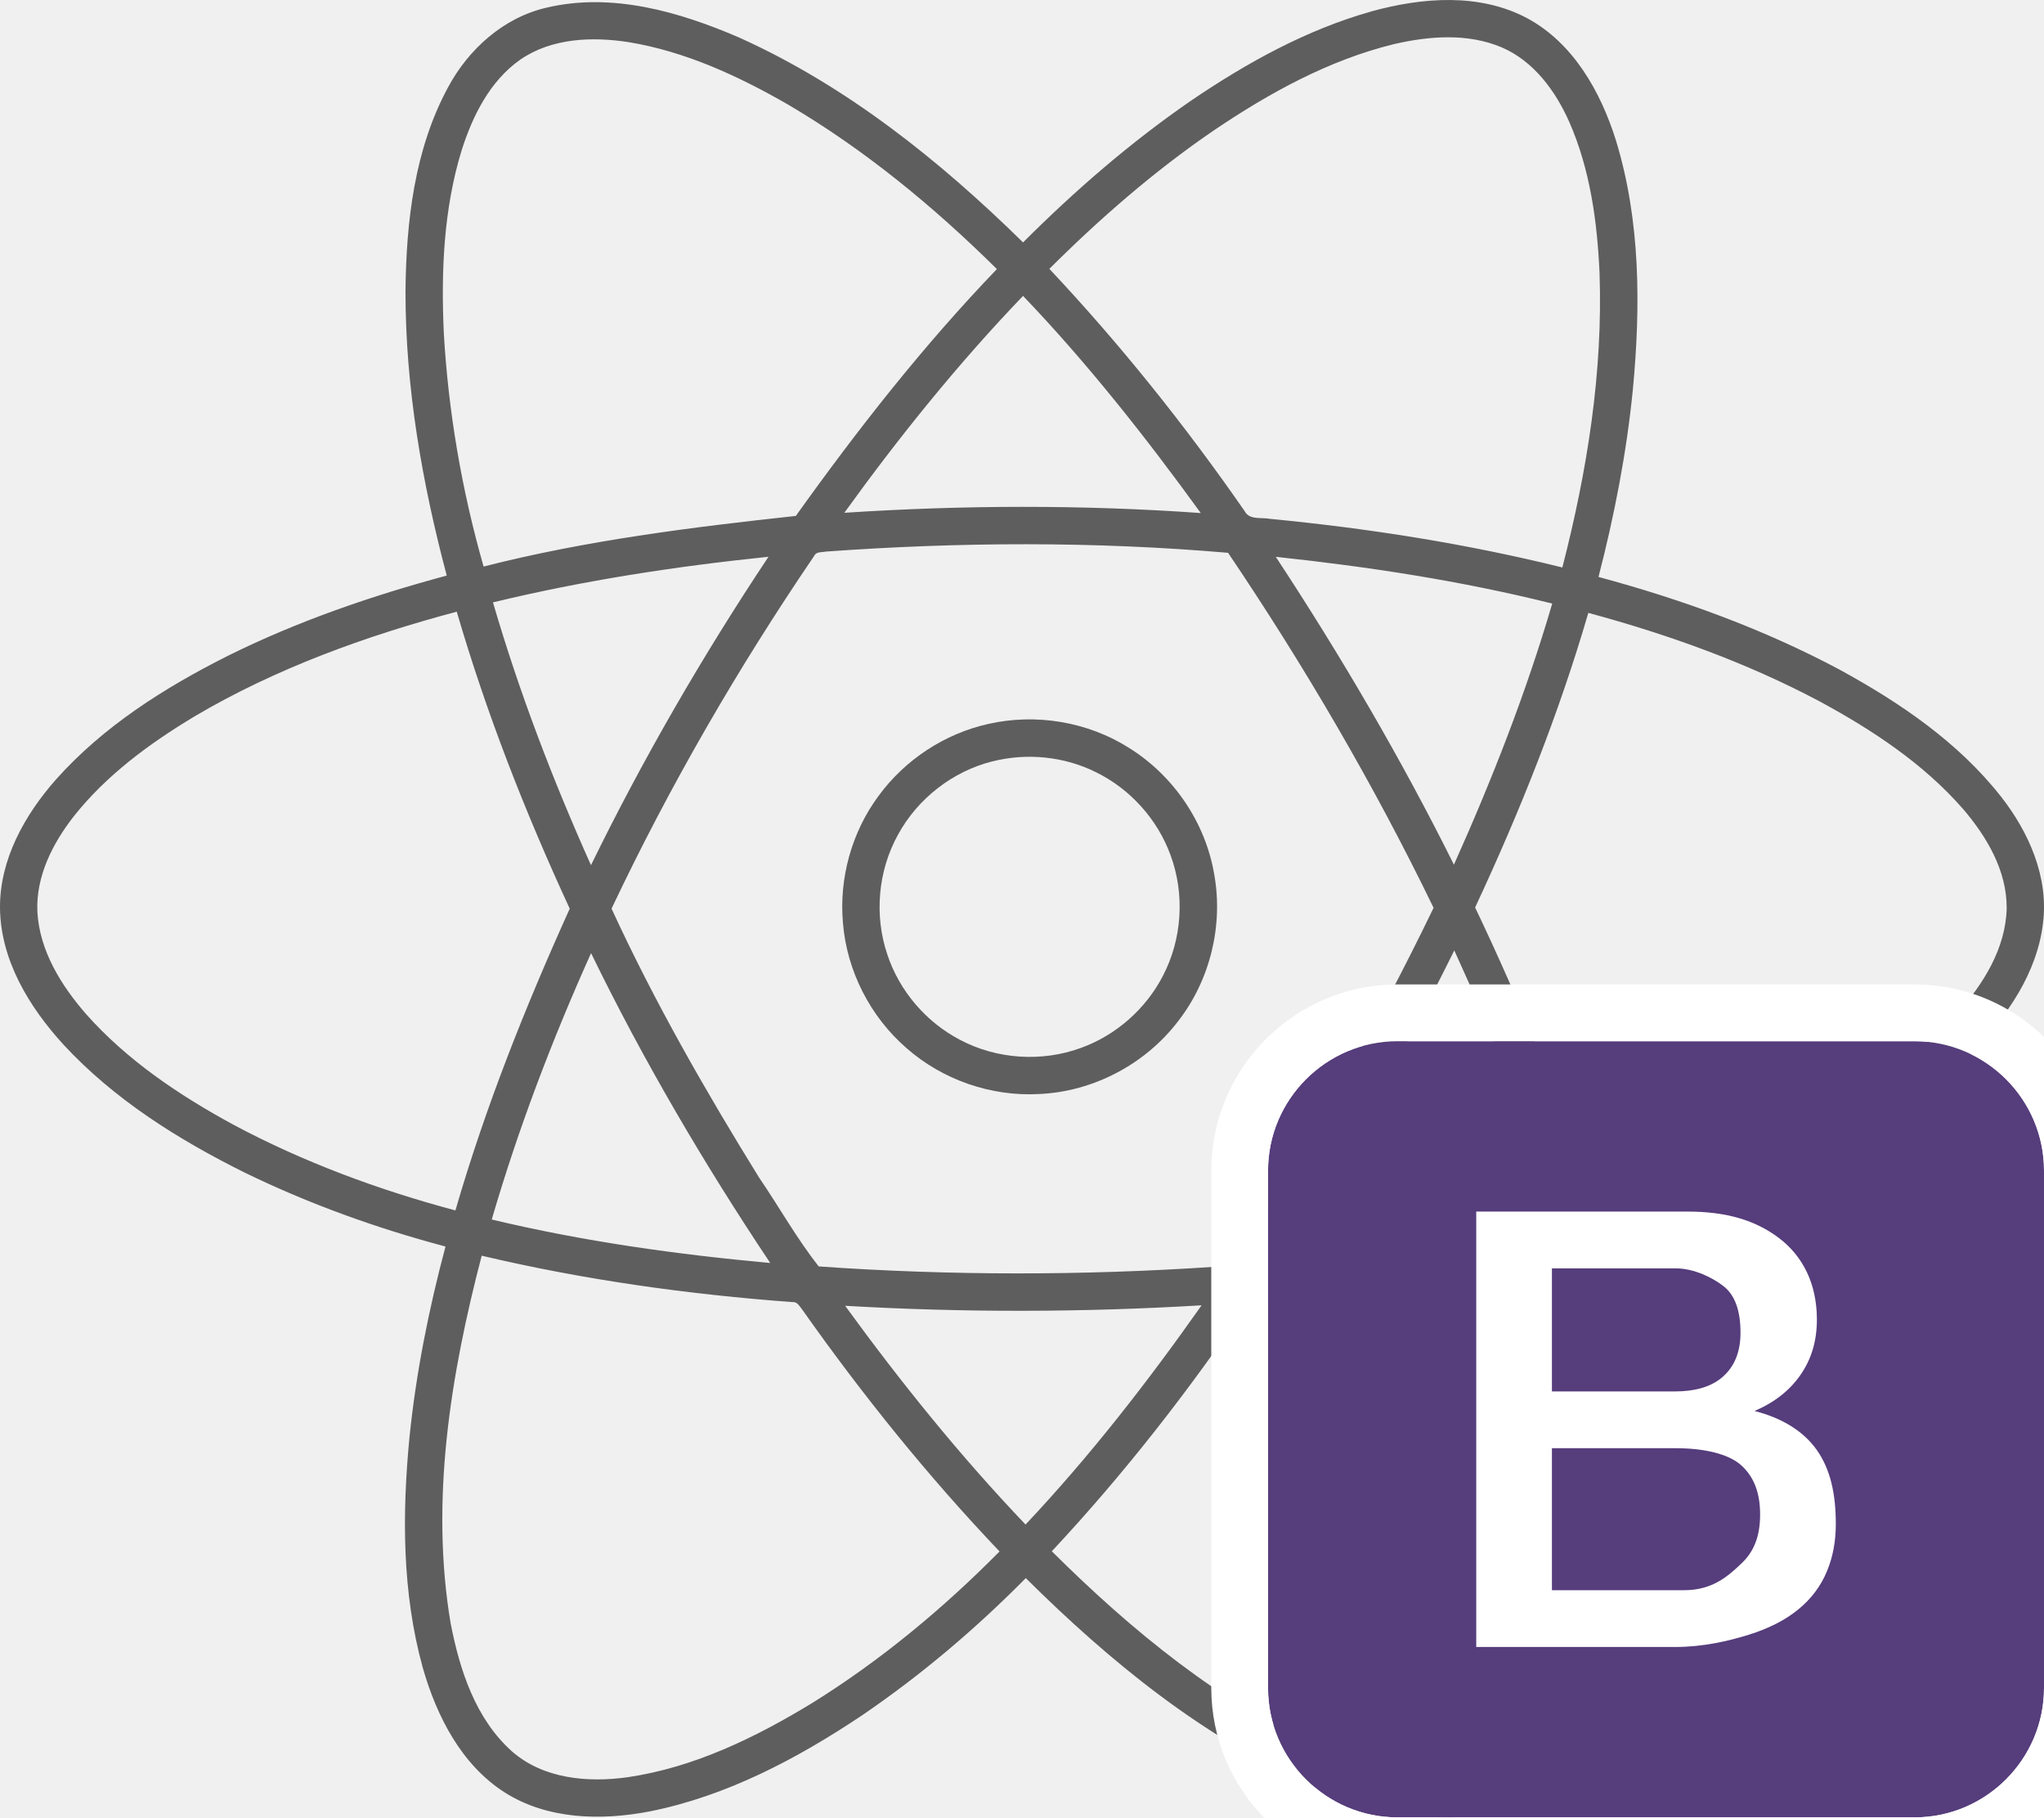
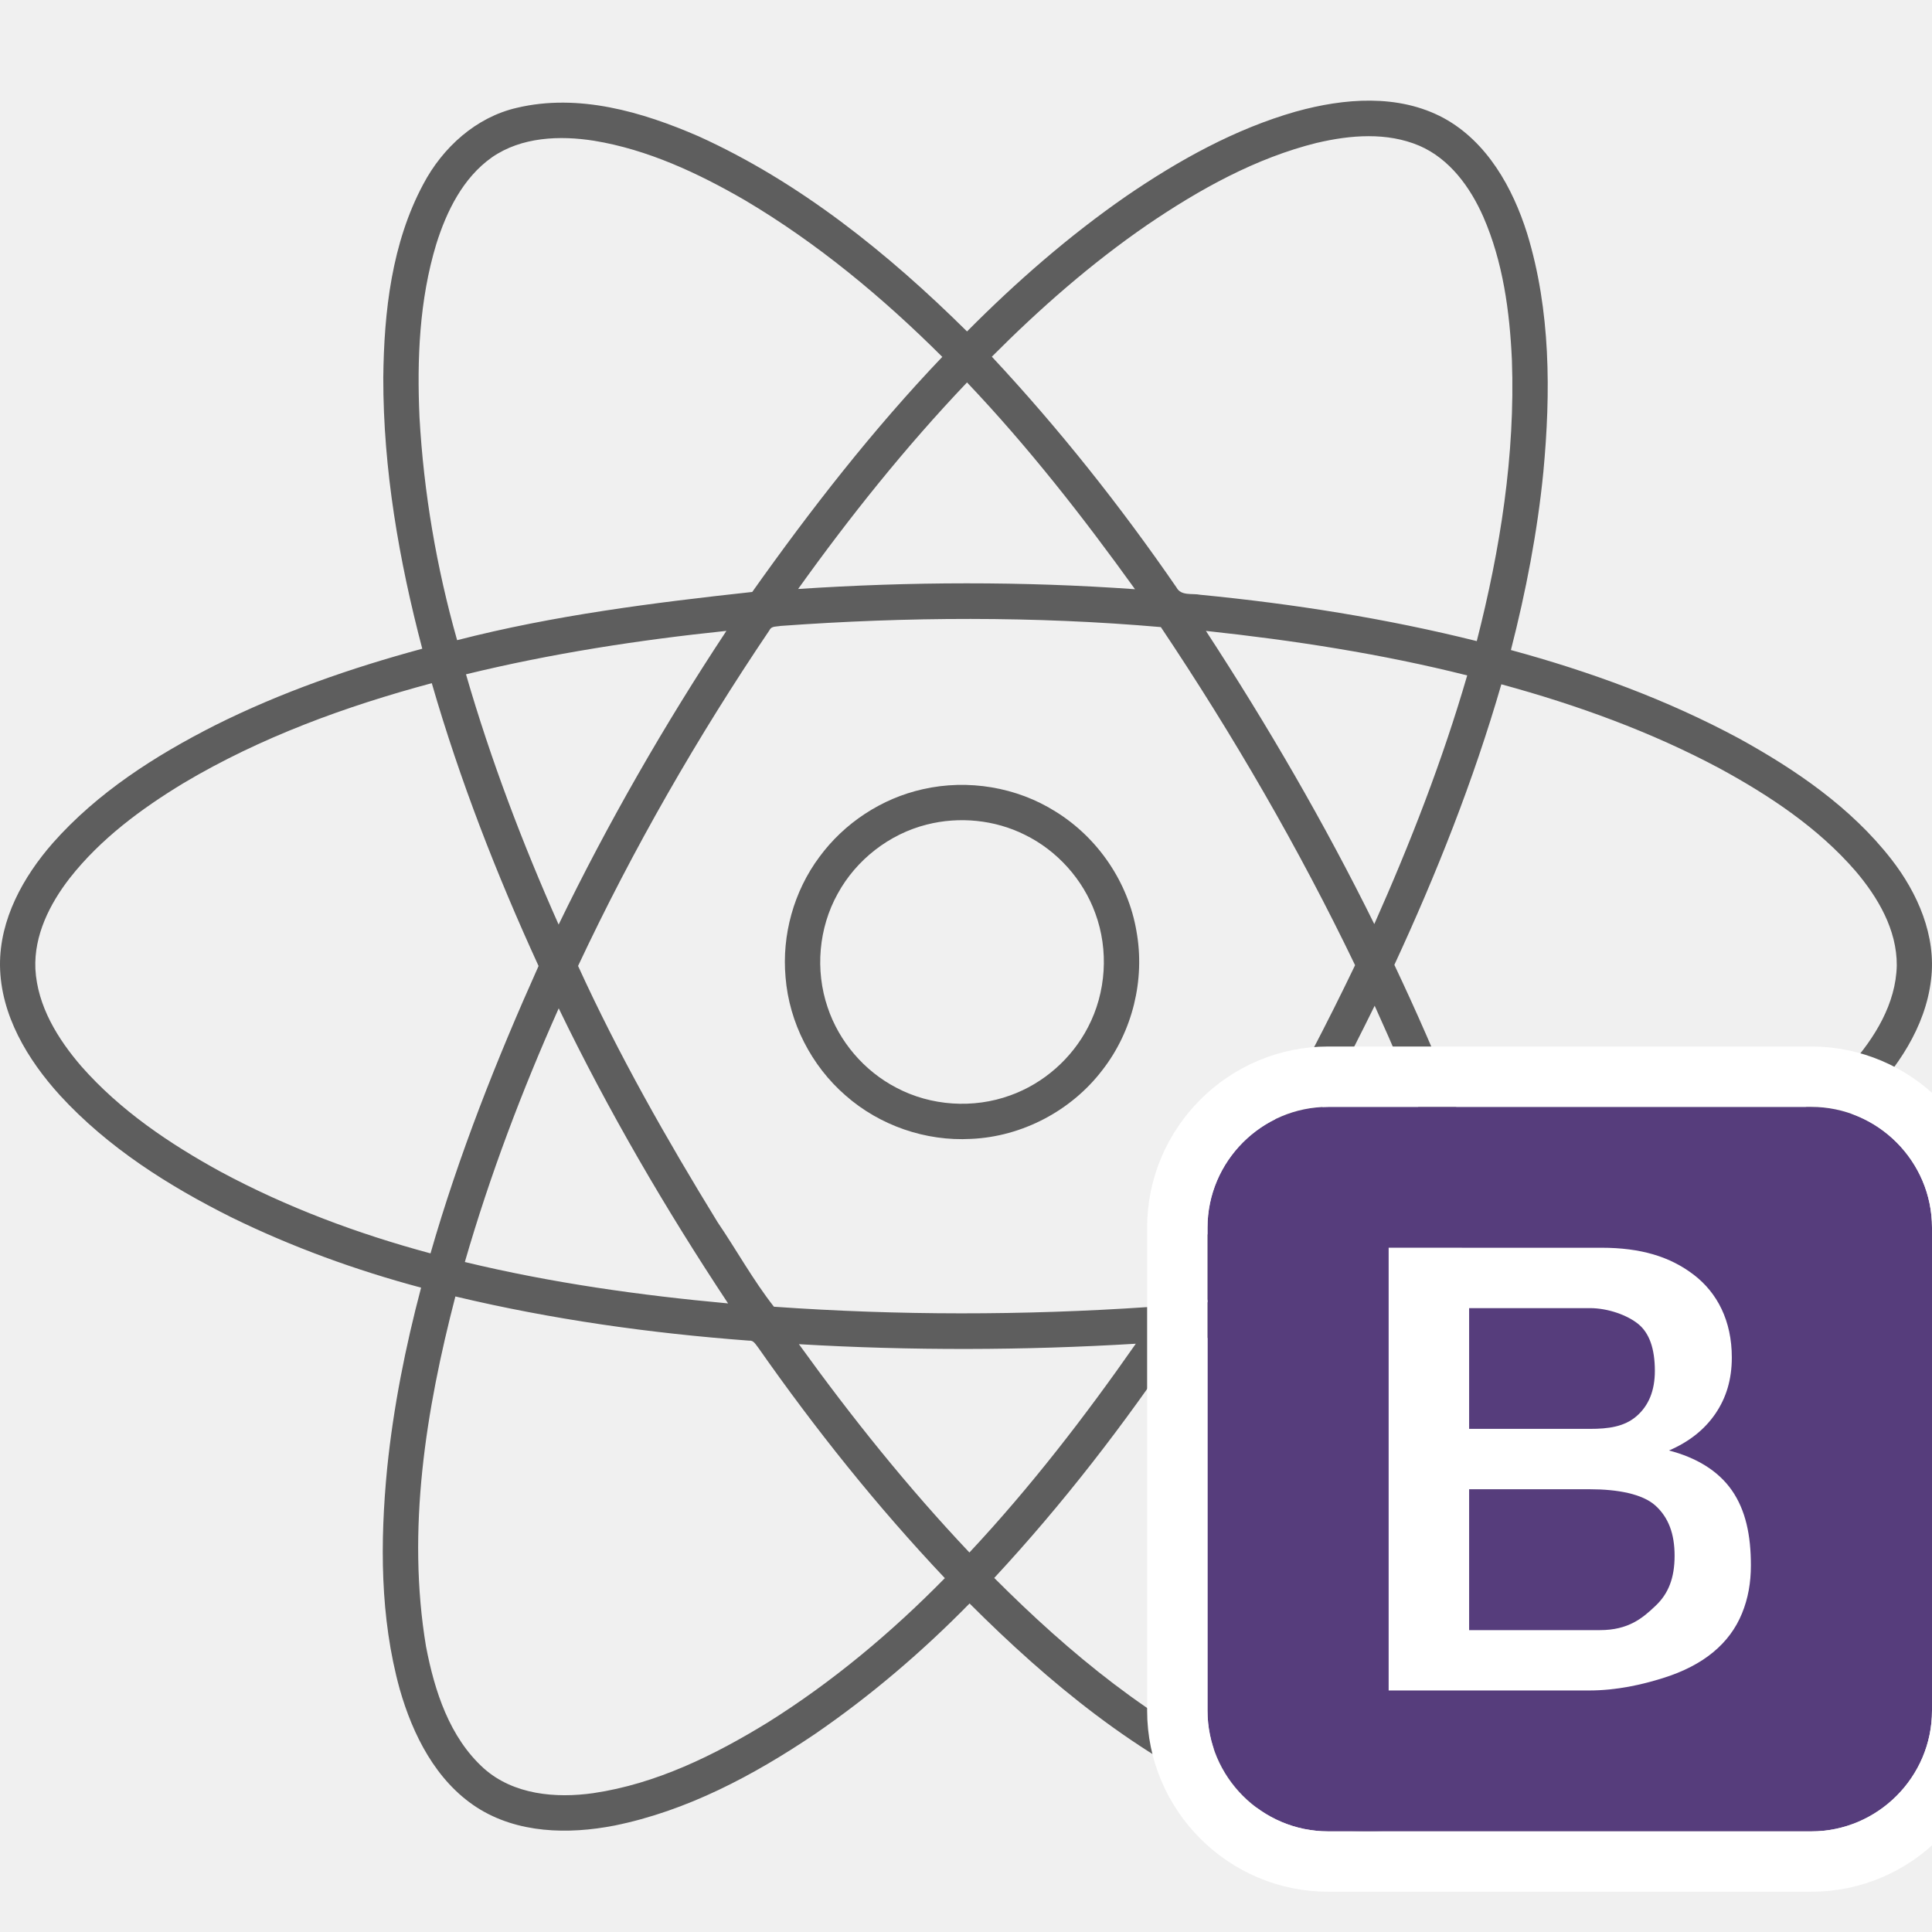
- <svg xmlns="http://www.w3.org/2000/svg" height="96" viewBox="0 0 108 96" width="108">
-   <g fill="none" fill-rule="evenodd">
+ <svg xmlns="http://www.w3.org/2000/svg" height="96" viewBox="0 0 96 96" width="96">
+   <g fill="none" fill-rule="evenodd" transform="translate(0 5)">
    <g fill-rule="nonzero">
-       <path d="m72.453.604c2.68-.739 5.719-.99 8.251.364 2.42 1.31 3.859 3.858 4.666 6.408 1.315 4.263 1.323 8.811.905 13.217-.331 3.336-.976 6.637-1.814 9.883 4.405 1.188 8.728 2.753 12.759 4.908 3.171 1.733 6.247 3.821 8.503 6.689 1.475 1.878 2.532 4.261 2.224 6.697-.316 2.637-1.897 4.92-3.717 6.766-2.735 2.741-6.105 4.756-9.578 6.418-3.204 1.506-6.549 2.706-9.959 3.651 1.315 4.943 2.126 10.057 2.007 15.184-.114 3.613-.643 7.331-2.394 10.541-1.11 2.052-2.954 3.793-5.257 4.358-3.264.824-6.665-.089-9.69-1.356-5.768-2.516-10.72-6.566-15.159-10.97-2.65 2.682-5.541 5.131-8.659 7.254-3.417 2.285-7.143 4.255-11.201 5.068-2.569.494-5.423.439-7.691-1.012-2.282-1.467-3.579-4.024-4.307-6.564-1.104-3.975-1.1-8.169-.7-12.247.349-3.384 1.021-6.73 1.897-10.015-3.642-.967-7.208-2.249-10.599-3.9-3.514-1.743-6.914-3.872-9.596-6.776-1.802-1.973-3.313-4.449-3.344-7.201-.022-2.56 1.3-4.914 2.948-6.783 2.5-2.809 5.731-4.852 9.065-6.53 3.694-1.836 7.614-3.182 11.591-4.252-1.3-4.9-2.185-9.946-2.179-15.03.039-3.666.471-7.469 2.238-10.742 1.085-2.034 2.946-3.71 5.226-4.23 3.445-.812 6.999.215 10.162 1.579 5.667 2.55 10.593 6.491 15.005 10.824 2.749-2.747 5.699-5.303 8.903-7.507 2.928-1.986 6.074-3.728 9.493-4.692zm1.169 1.735c-3.431.844-6.569 2.579-9.479 4.544-3.135 2.139-6.011 4.643-8.698 7.319 3.759 3.995 7.192 8.29 10.319 12.796.256.49.885.318 1.335.409 5.2.502 10.377 1.312 15.452 2.569 1.309-5.08 2.153-10.323 1.964-15.583-.124-2.704-.499-5.451-1.597-7.948-.728-1.643-1.881-3.218-3.575-3.945-1.81-.763-3.851-.597-5.721-.162zm-46.127.808c-1.613 1.131-2.53 2.981-3.11 4.815-.947 3.097-1.081 6.378-.937 9.592.237 4.184.952 8.347 2.104 12.373 5.407-1.38 10.966-2.075 16.498-2.674 3.26-4.564 6.732-8.991 10.623-13.039-3.337-3.301-6.991-6.313-11.043-8.695-2.619-1.504-5.419-2.803-8.42-3.293-1.925-.3-4.058-.217-5.715.921zm17.119 23.94c6.269-.409 12.563-.431 18.832.014-2.903-4.002-5.969-7.896-9.391-11.47-3.429 3.574-6.545 7.44-9.442 11.456zm-.986 2.05c-.207.045-.503-.006-.609.229-4.033 5.924-7.637 12.15-10.706 18.631 2.26 4.914 4.956 9.618 7.799 14.213 1.063 1.552 1.984 3.214 3.149 4.688 6.949.488 13.938.486 20.891.02.341-.049.795.032.966-.354 3.968-5.945 7.517-12.172 10.629-18.609-3.155-6.507-6.815-12.763-10.858-18.753-7.07-.611-14.188-.575-21.262-.065zm-17.58 2.684c1.384 4.746 3.157 9.373 5.178 13.881 2.755-5.635 5.904-11.073 9.379-16.291-4.894.504-9.771 1.251-14.557 2.409zm41.362-2.407c3.443 5.234 6.618 10.65 9.412 16.261 2.011-4.485 3.812-9.072 5.194-13.792-4.798-1.198-9.694-1.945-14.606-2.469zm-57.15 8.44c-2.366 1.423-4.642 3.093-6.368 5.275-1.114 1.427-2 3.168-1.917 5.028.11 2.06 1.254 3.894 2.573 5.41 2.169 2.445 4.922 4.287 7.774 5.839 3.711 1.982 7.681 3.449 11.741 4.534 1.584-5.467 3.697-10.76 6.04-15.941-2.349-5.082-4.401-10.31-5.969-15.688-4.82 1.285-9.566 2.998-13.875 5.542zm73.663-5.479c-1.558 5.343-3.628 10.523-5.981 15.561 2.431 5.101 4.593 10.345 6.21 15.765 3.839-1.067 7.6-2.451 11.148-4.275 2.966-1.556 5.845-3.402 8.115-5.896 1.376-1.54 2.568-3.435 2.613-5.562.01-1.98-1.053-3.773-2.303-5.232-2.096-2.401-4.798-4.18-7.578-5.685-3.865-2.052-8.006-3.536-12.222-4.676zm-57.941 32.044c4.835 1.156 9.769 1.846 14.715 2.297-3.502-5.244-6.705-10.695-9.467-16.368-2.053 4.568-3.845 9.26-5.247 14.071zm50.859-14.215c-2.8 5.675-5.949 11.179-9.436 16.459 4.987-.53 9.962-1.241 14.833-2.457-1.418-4.805-3.319-9.45-5.397-14.002zm-10.85 18.57c-3.135 4.641-6.588 9.078-10.416 13.17 4.202 4.176 8.876 8.023 14.313 10.466 2.633 1.125 5.571 2.034 8.448 1.419 1.879-.383 3.358-1.809 4.252-3.455 1.465-2.686 1.942-5.785 2.11-8.805.231-5.216-.572-10.432-1.915-15.46-5.51 1.374-11.146 2.145-16.791 2.666zm-42.179 16.978c.475 2.459 1.309 5.034 3.228 6.752 1.656 1.467 4.029 1.672 6.131 1.374 3.502-.514 6.746-2.093 9.744-3.919 3.613-2.245 6.908-4.983 9.899-8.005-3.794-3.983-7.253-8.28-10.424-12.774-.14-.16-.252-.425-.507-.397-5.527-.409-11.035-1.176-16.431-2.453-1.647 6.299-2.733 12.934-1.641 19.423zm20.844-16.775c2.936 4.04 6.082 7.938 9.531 11.555 3.4-3.607 6.45-7.529 9.302-11.581-6.271.376-12.562.389-18.832.026z" fill="#5e5e5e" />
-       <path d="m52.219 38.241c2.511-.569 5.239-.122 7.417 1.254 2.36 1.458 4.057 3.949 4.52 6.688.488 2.706-.219 5.6-1.912 7.767-1.732 2.268-4.486 3.718-7.338 3.84-2.536.142-5.106-.749-7.01-2.426-1.914-1.659-3.151-4.077-3.356-6.603-.213-2.37.462-4.808 1.882-6.72 1.395-1.908 3.49-3.287 5.798-3.8zm.211 1.979c-2.102.529-3.947 1.969-4.982 3.872-1.061 1.912-1.264 4.269-.561 6.339.638 1.918 2.044 3.561 3.836 4.496 1.94 1.029 4.314 1.185 6.376.433 1.859-.666 3.441-2.058 4.346-3.812 1.017-1.942 1.165-4.312.407-6.366-.687-1.896-2.129-3.502-3.939-4.389-1.681-.84-3.664-1.035-5.483-.571z" fill="#5e5e5e" />
+       <path d="m64.403.541c2.382-.662 5.083-.887 7.334.326 2.151 1.174 3.43 3.456 4.147 5.74 1.169 3.819 1.176 7.894.805 11.84-.294 2.989-.868 5.946-1.613 8.853 3.916 1.064 7.758 2.467 11.341 4.397 2.819 1.553 5.553 3.423 7.558 5.992 1.311 1.682 2.251 3.818 1.977 5.999-.28 2.362-1.686 4.407-3.304 6.061-2.431 2.456-5.427 4.26-8.514 5.749-2.848 1.349-5.821 2.424-8.852 3.27 1.169 4.428 1.89 9.009 1.784 13.602-.102 3.237-.571 6.567-2.128 9.443-.987 1.838-2.626 3.398-4.673 3.904-2.901.738-5.925-.08-8.614-1.215-5.127-2.254-9.529-5.882-13.474-9.827-2.356 2.403-4.926 4.597-7.697 6.498-3.038 2.047-6.349 3.812-9.956 4.54-2.284.443-4.82.393-6.836-.907-2.028-1.314-3.181-3.605-3.828-5.88-.982-3.561-.978-7.318-.622-10.971.31-3.031.908-6.029 1.686-8.972-3.238-.866-6.407-2.015-9.422-3.493-3.124-1.562-6.146-3.469-8.529-6.07-1.602-1.767-2.945-3.986-2.973-6.45-.019-2.293 1.155-4.402 2.621-6.077 2.223-2.516 5.094-4.347 8.058-5.85 3.283-1.645 6.768-2.851 10.303-3.809-1.155-4.389-1.942-8.91-1.937-13.464.035-3.285.419-6.691 1.99-9.623.964-1.822 2.619-3.324 4.645-3.789 3.062-.728 6.221.193 9.033 1.415 5.038 2.284 9.416 5.815 13.338 9.696 2.444-2.461 5.066-4.751 7.914-6.725 2.603-1.78 5.399-3.339 8.438-4.204zm1.039 1.555c-3.05.756-5.839 2.311-8.426 4.071-2.787 1.916-5.343 4.159-7.732 6.557 3.341 3.578 6.393 7.426 9.173 11.463.228.439.787.285 1.187.367 4.622.45 9.224 1.176 13.736 2.302 1.164-4.551 1.914-9.248 1.746-13.96-.11-2.422-.443-4.883-1.42-7.12-.647-1.471-1.672-2.883-3.178-3.534-1.609-.683-3.423-.535-5.085-.145zm-41.001.724c-1.434 1.013-2.249 2.67-2.764 4.313-.841 2.775-.961 5.714-.833 8.593.21 3.748.847 7.477 1.87 11.084 4.806-1.236 9.748-1.859 14.665-2.396 2.897-4.088 5.984-8.055 9.443-11.681-2.966-2.957-6.214-5.655-9.816-7.789-2.328-1.347-4.817-2.511-7.485-2.95-1.711-.269-3.607-.195-5.08.825zm15.217 21.446c5.572-.367 11.168-.386 16.74.012-2.58-3.586-5.306-7.074-8.347-10.275-3.048 3.201-5.818 6.665-8.393 10.263zm-.876 1.836c-.184.041-.447-.005-.542.205-3.585 5.307-6.789 10.884-9.516 16.69 2.009 4.402 4.405 8.616 6.933 12.733.945 1.39 1.763 2.879 2.799 4.2 6.177.437 12.389.436 18.57.018.303-.044.706.028.859-.317 3.527-5.326 6.682-10.904 9.448-16.671-2.805-5.829-6.058-11.433-9.651-16.8-6.284-.547-12.612-.515-18.899-.058zm-15.627 2.405c1.231 4.251 2.806 8.396 4.603 12.435 2.449-5.048 5.248-9.919 8.337-14.594-4.351.452-8.685 1.121-12.94 2.158zm36.767-2.157c3.061 4.689 5.883 9.54 8.366 14.567 1.788-4.018 3.388-8.127 4.617-12.356-4.265-1.073-8.617-1.742-12.984-2.212zm-50.8 7.561c-2.103 1.275-4.126 2.771-5.66 4.726-.99 1.278-1.777 2.838-1.704 4.505.098 1.845 1.115 3.488 2.287 4.846 1.928 2.19 4.375 3.841 6.91 5.23 3.299 1.776 6.827 3.09 10.437 4.062 1.408-4.898 3.287-9.639 5.369-14.28-2.088-4.552-3.912-9.236-5.306-14.054-4.284 1.151-8.503 2.686-12.333 4.965zm65.479-4.908c-1.385 4.786-3.225 9.427-5.316 13.94 2.161 4.57 4.082 9.268 5.52 14.123 3.413-.956 6.756-2.196 9.909-3.83 2.636-1.394 5.196-3.047 7.213-5.282 1.224-1.379 2.282-3.077 2.323-4.983.009-1.774-.936-3.38-2.047-4.687-1.863-2.151-4.265-3.745-6.736-5.092-3.436-1.838-7.117-3.168-10.864-4.189zm-51.503 28.706c4.298 1.036 8.684 1.654 13.08 2.057-3.113-4.698-5.96-9.581-8.416-14.663-1.825 4.092-3.418 8.295-4.664 12.605zm45.208-12.735c-2.489 5.084-5.288 10.015-8.387 14.744 4.433-.475 8.856-1.112 13.185-2.201-1.26-4.304-2.95-8.465-4.798-12.543zm-9.644 16.635c-2.787 4.157-5.856 8.133-9.259 11.798 3.735 3.741 7.89 7.187 12.722 9.376 2.34 1.007 4.952 1.822 7.509 1.271 1.67-.344 2.985-1.62 3.779-3.095 1.302-2.406 1.727-5.183 1.876-7.888.205-4.673-.508-9.345-1.702-13.85-4.898 1.231-9.907 1.921-14.926 2.389zm-37.492 15.21c.422 2.203 1.164 4.51 2.869 6.049 1.472 1.314 3.581 1.498 5.45 1.231 3.113-.46 5.997-1.875 8.661-3.511 3.211-2.011 6.14-4.464 8.799-7.171-3.373-3.568-6.447-7.417-9.266-11.444-.124-.143-.224-.381-.45-.356-4.913-.367-9.809-1.054-14.605-2.197-1.464 5.643-2.429 11.587-1.458 17.4zm18.528-15.027c2.61 3.619 5.406 7.111 8.472 10.351 3.022-3.231 5.734-6.744 8.268-10.374-5.574.336-11.166.349-16.74.023z" fill="#5e5e5e" />
+       <path d="m45.861 34.214c2.232-.506 4.656-.109 6.593 1.115 2.098 1.296 3.606 3.51 4.017 5.945.434 2.405-.195 4.978-1.7 6.904-1.54 2.016-3.987 3.304-6.523 3.413-2.254.126-4.539-.665-6.231-2.156-1.701-1.475-2.801-3.624-2.983-5.87-.19-2.107.411-4.274 1.673-5.973 1.24-1.696 3.103-2.922 5.153-3.378zm.188 1.759c-1.868.471-3.508 1.751-4.428 3.441-.943 1.7-1.124 3.794-.499 5.634.567 1.705 1.817 3.166 3.41 3.996 1.724.915 3.835 1.053 5.668.385 1.652-.592 3.059-1.83 3.863-3.389.904-1.726 1.036-3.833.362-5.659-.611-1.686-1.893-3.113-3.501-3.901-1.494-.746-3.257-.92-4.874-.507z" fill="#5e5e5e" />
      <g>
-         <path d="m108 89.167c0 3.758-3.075 6.833-6.833 6.833h-27.333c-3.758 0-6.833-3.075-6.833-6.833v-27.333c0-3.758 3.075-6.833 6.833-6.833h27.333c3.758 0 6.833 3.075 6.833 6.833z" fill="#563d7c" fill-rule="evenodd" />
-         <path d="m109.5 89.167c0 4.587-3.747 8.333-8.333 8.333h-27.333c-4.587 0-8.333-3.747-8.333-8.333v-27.333c0-4.587 3.747-8.333 8.333-8.333h27.333c4.587 0 8.333 3.747 8.333 8.333z" stroke="#fff" stroke-width="3" />
+         <path d="m96 80c0 3.3-2.7 6-6 6h-24c-3.3 0-6-2.7-6-6v-24c0-3.3 2.7-6 6-6h24c3.3 0 6 2.7 6 6z" fill="#563d7c" fill-rule="evenodd" />
+         <path d="m97.5 80c0 4.128-3.372 7.5-7.5 7.5h-24c-4.128 0-7.5-3.372-7.5-7.5v-24c0-4.128 3.372-7.5 7.5-7.5h24c4.128 0 7.5 3.372 7.5 7.5z" stroke="#fff" stroke-width="3" />
      </g>
    </g>
-     <path d="m89.165 64c2.059 0 3.593.459 4.835 1.4 1.242.941 2 2.398 2 4.3 0 1.152-.297 2.105-.864 2.924-.566.82-1.377 1.46-2.432 1.908 1.416.365 2.569 1.037 3.296 2.068.727 1.037 1 2.338 1 3.9 0 .896-.145 1.722-.467 2.496-.322.781-.824 1.453-1.512 2.017s-1.564 1.012-2.638 1.345-2.402.642-3.882.642h-10.5v-23zm-.665 9.5c.965 0 1.855-.197 2.499-.748.644-.551.965-1.332.965-2.356 0-1.152-.29-1.966-.869-2.433-.579-.467-1.595-.963-2.542-.963h-6.553v6.5zm-6.5 10.5h7c1.5 0 2.331-.766 3-1.4.676-.627 1-1.448 1-2.6 0-1.133-.318-1.985-1-2.6-.682-.615-2-.9-3.447-.9h-6.553z" fill="#fff" />
+     <path d="m79.577 57c1.951 0 3.404.439 4.581 1.339 1.177.9 1.895 2.294 1.895 4.113 0 1.102-.282 2.013-.818 2.797-.536.784-1.305 1.396-2.304 1.825 1.341.349 2.434.992 3.123 1.978.689.992.947 2.236.947 3.73 0 .857-.138 1.647-.443 2.388-.305.747-.78 1.39-1.433 1.929-.652.539-1.481.968-2.499 1.286-1.018.318-2.276.614-3.678.614h-9.947v-22zm-.579 9c.914 0 1.707-.102 2.317-.628s.914-1.274.914-2.254c0-1.102-.274-1.88-.823-2.327-.549-.447-1.511-.791-2.408-.791h-5.998v6zm-5.998 10h6.5c1.421 0 2.129-.602 2.763-1.209.64-.6.947-1.385.947-2.487 0-1.084-.301-1.899-.947-2.487-.646-.588-1.893-.817-3.263-.817h-6z" fill="#fff" />
  </g>
</svg>
